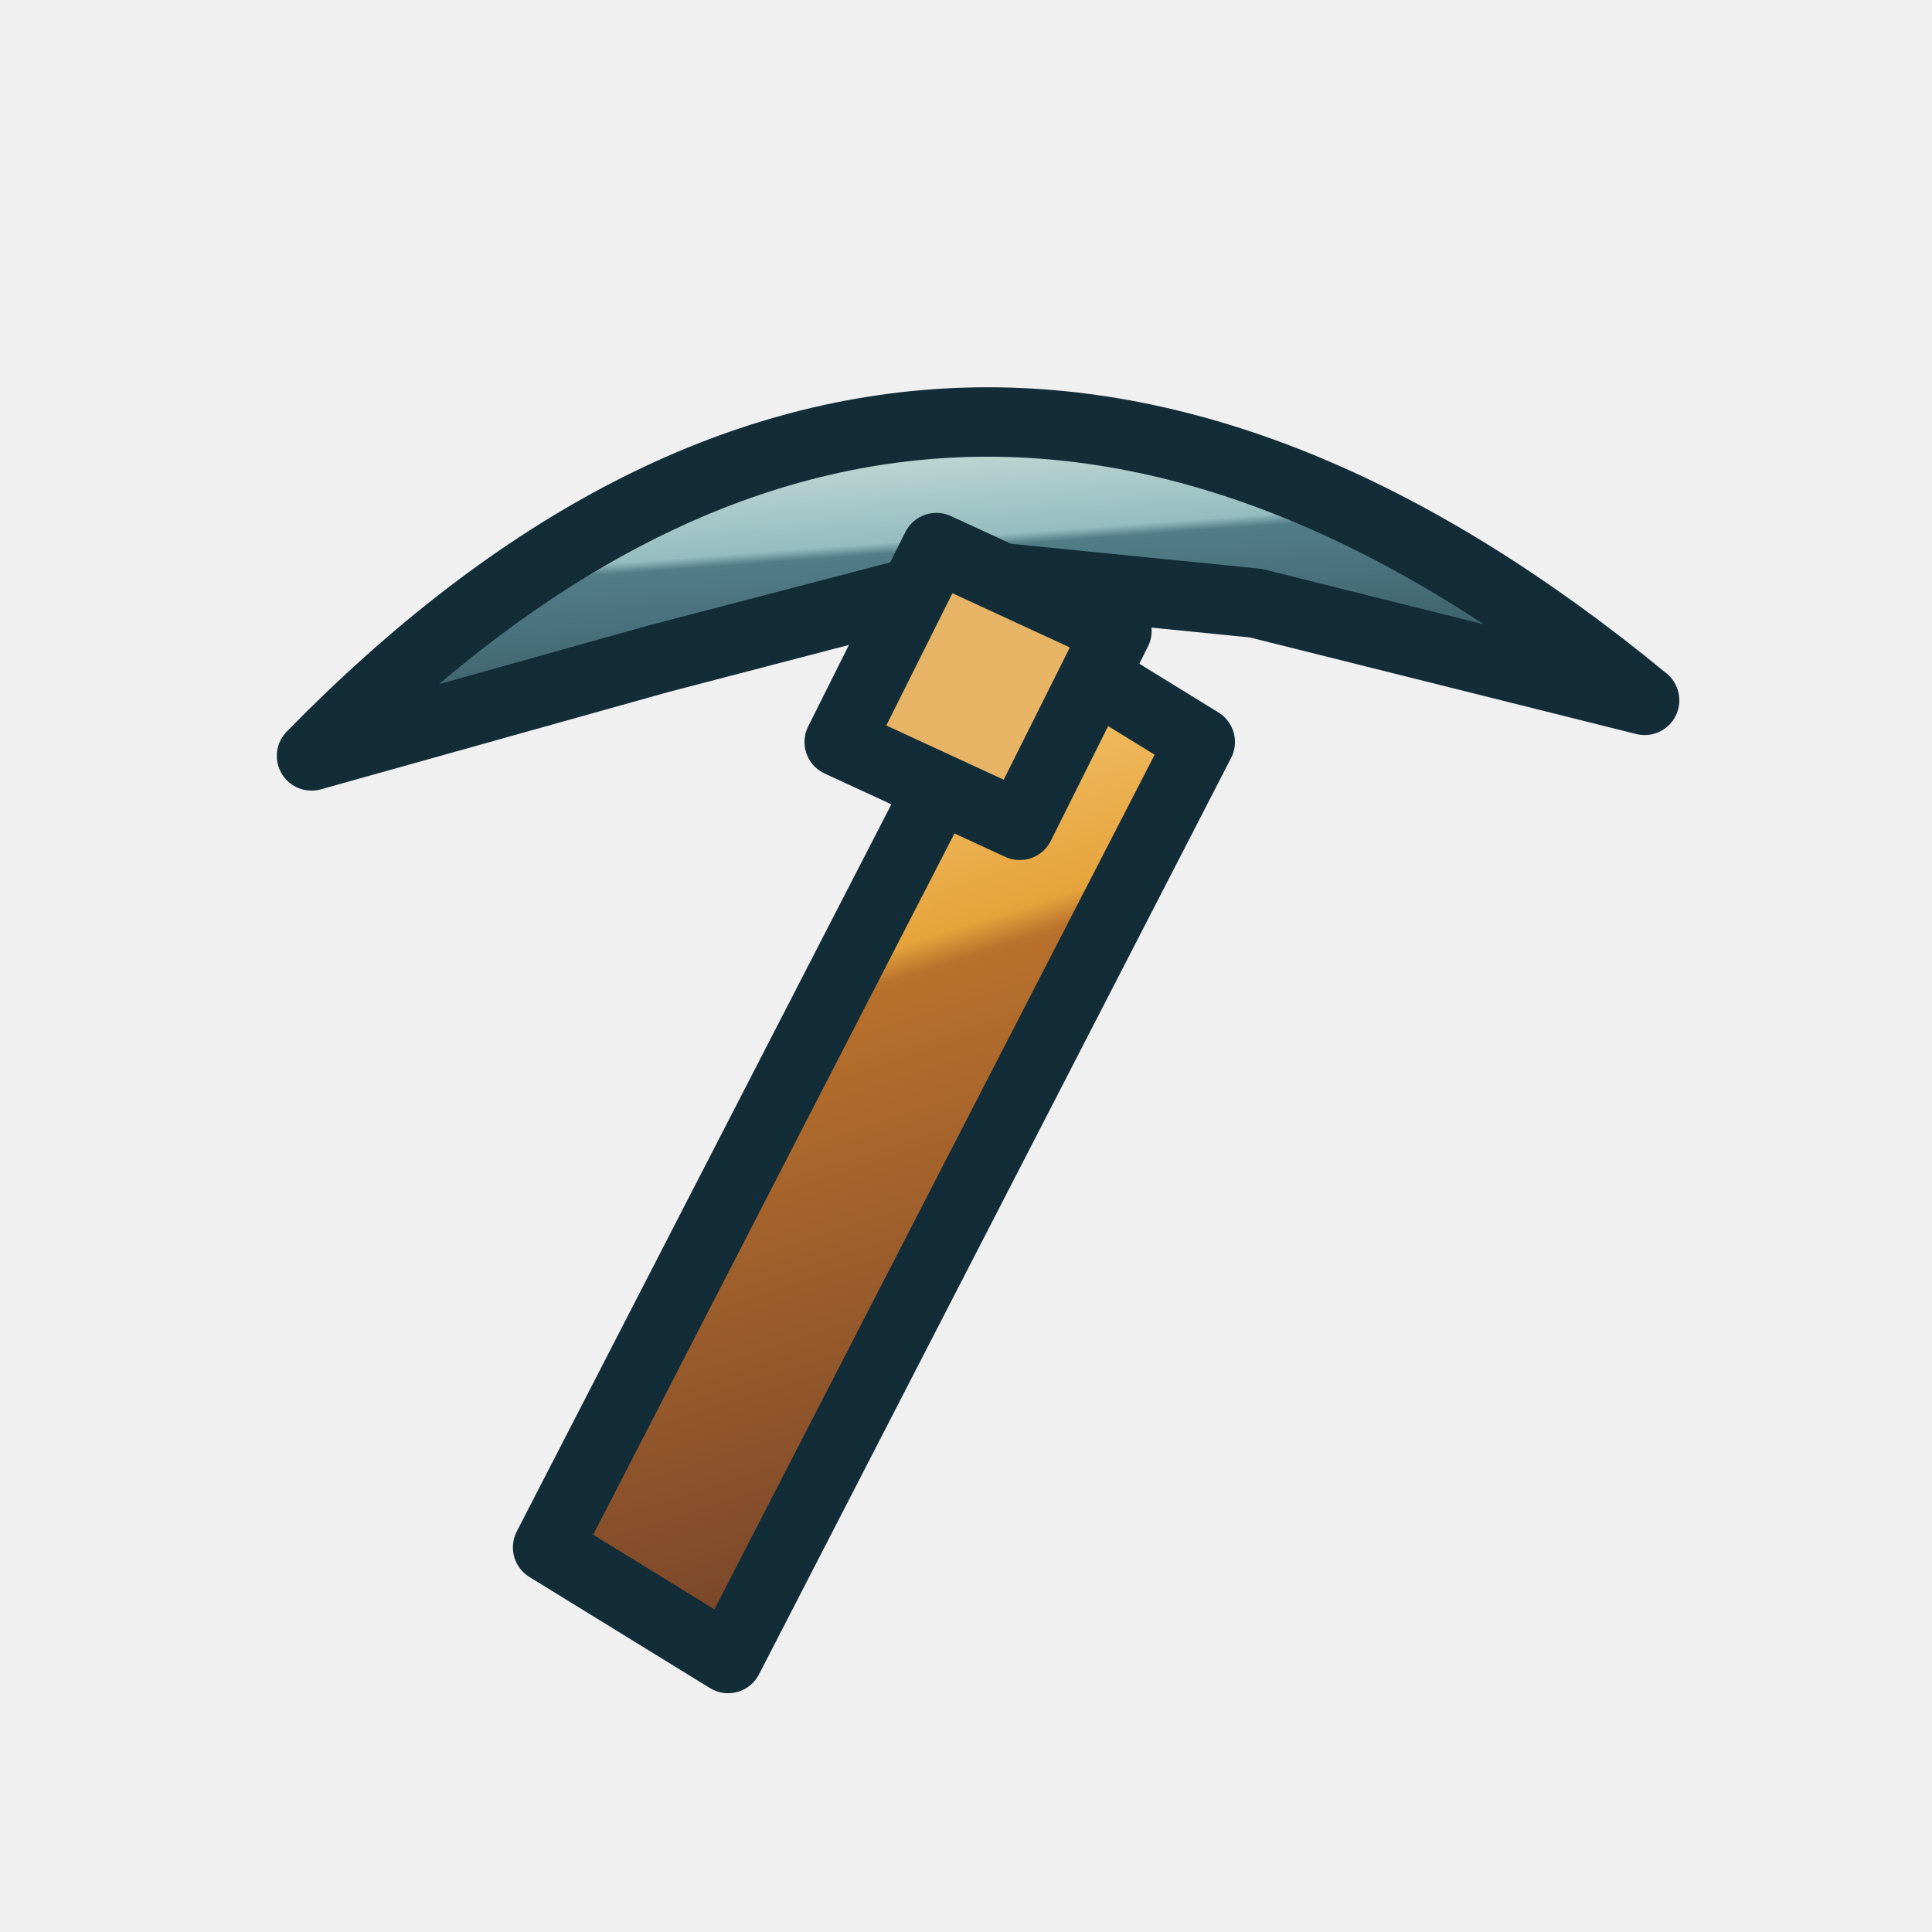
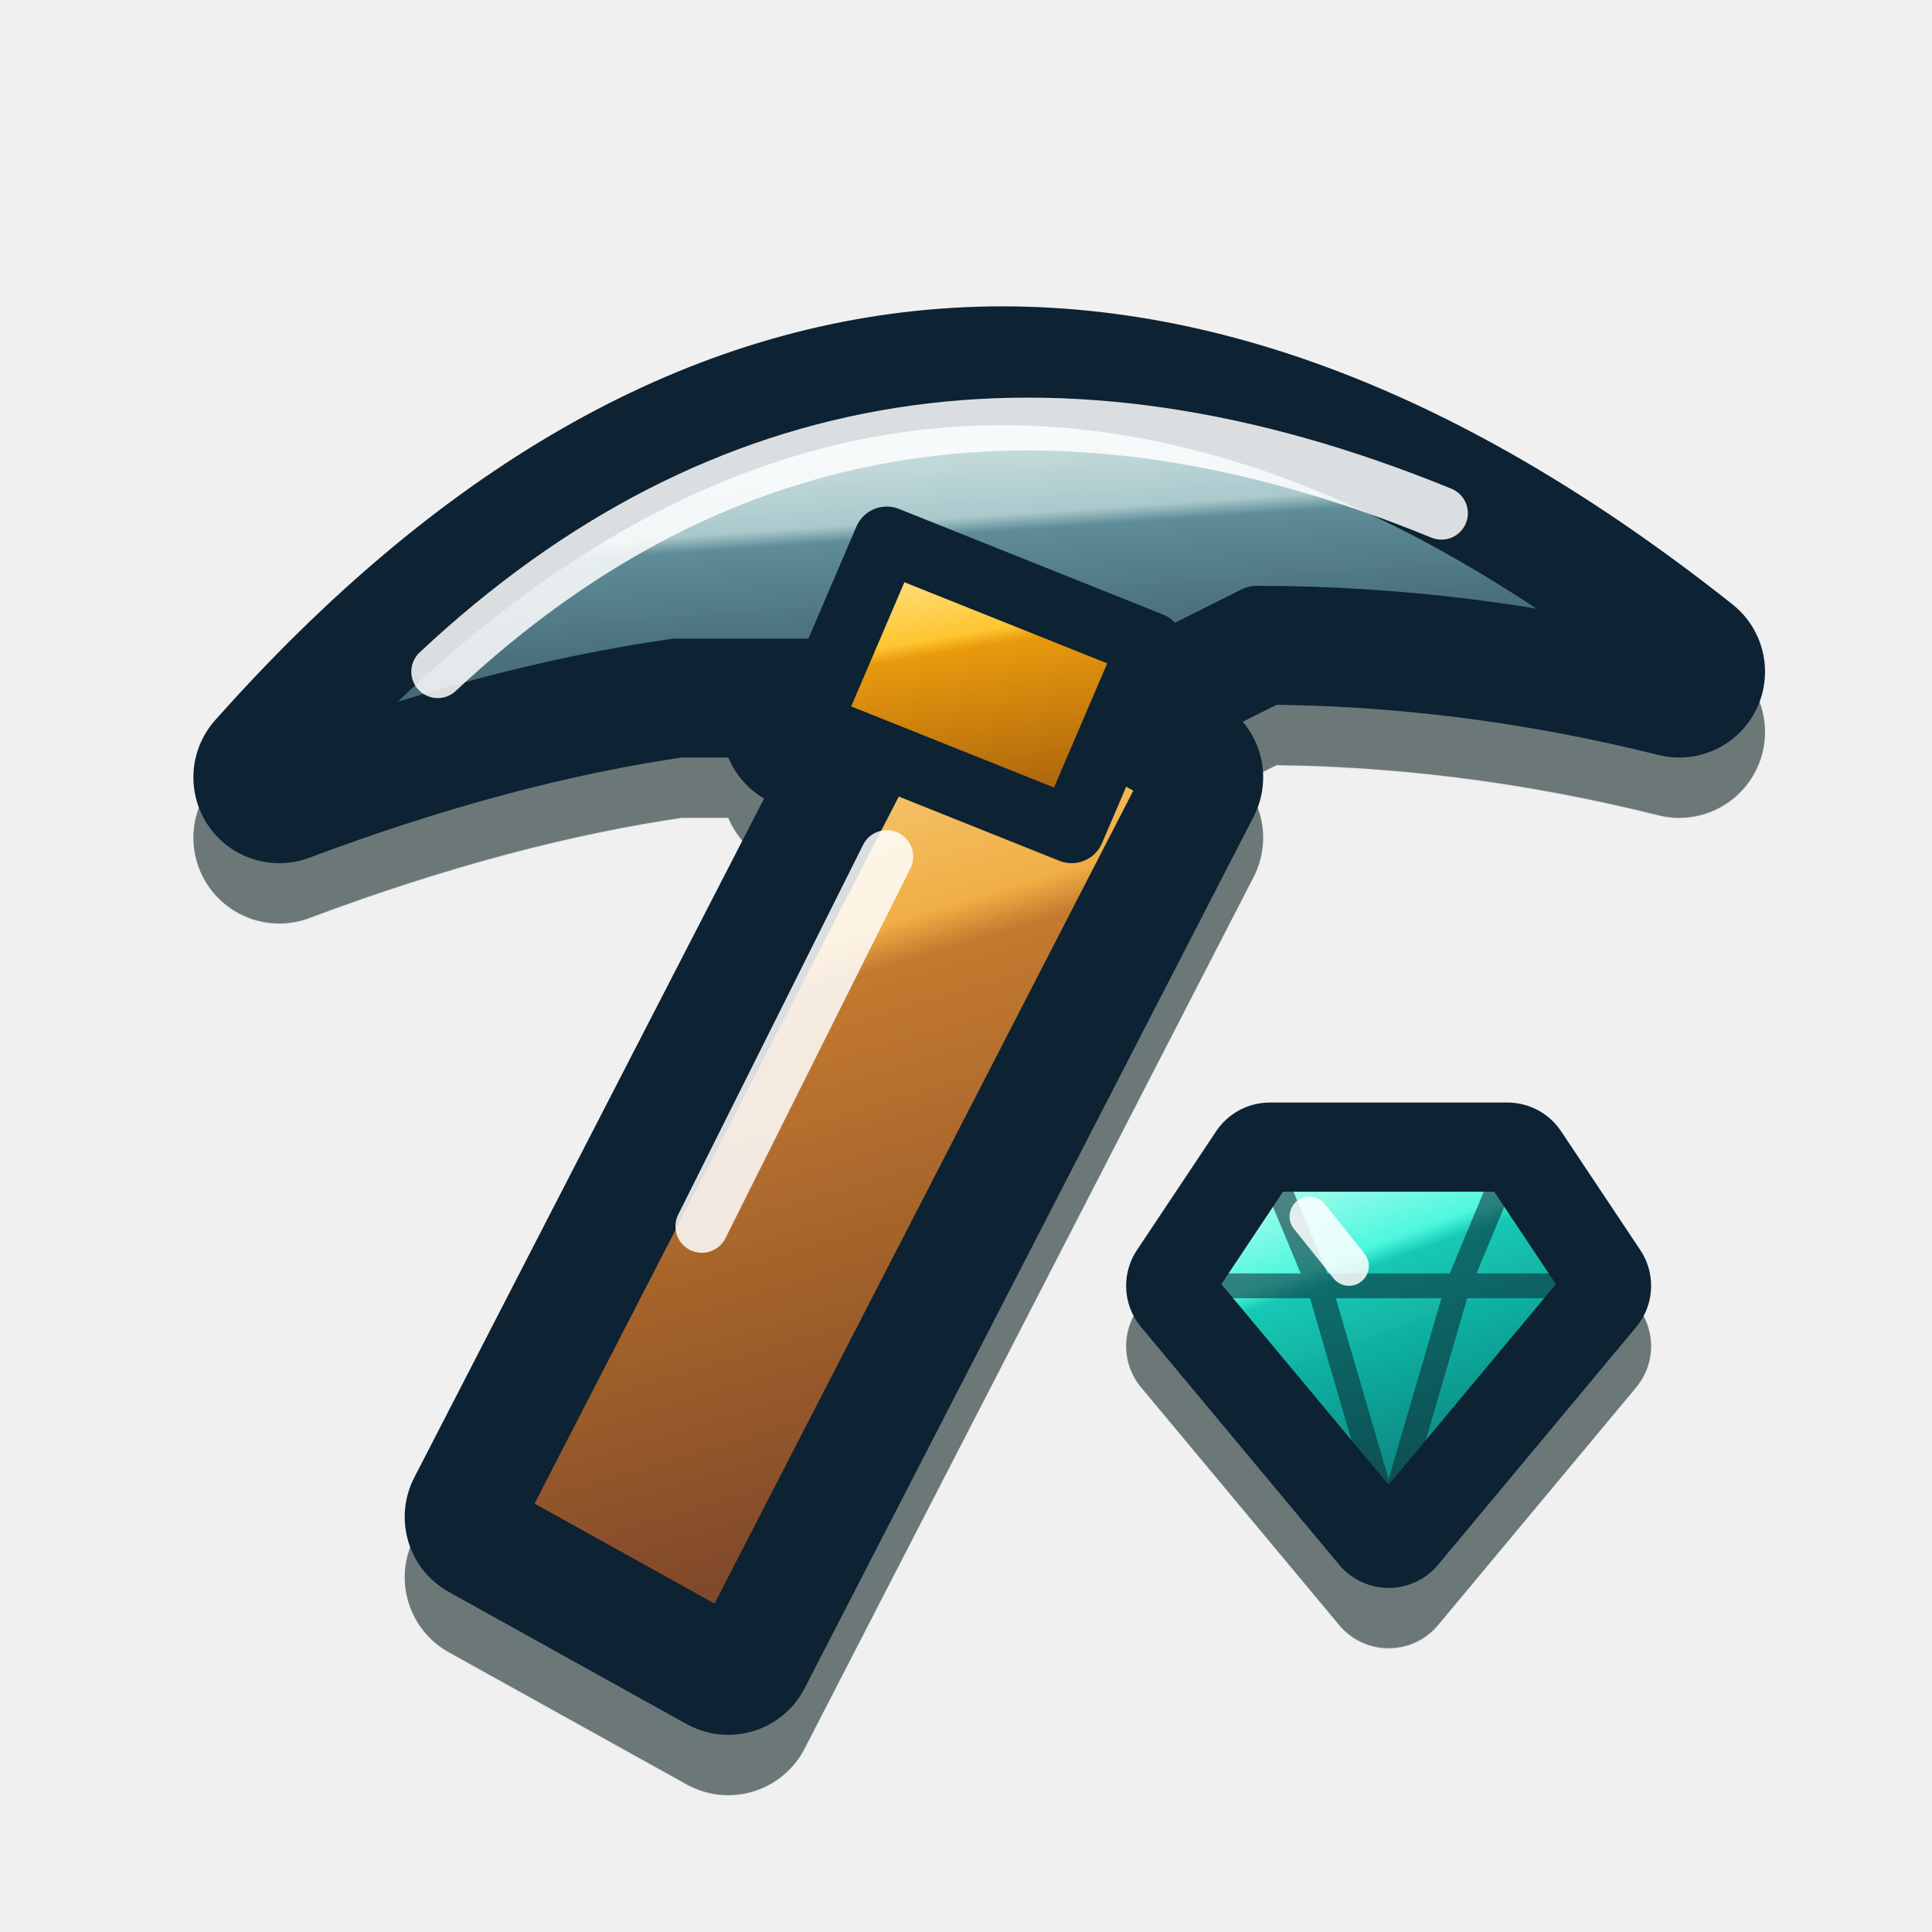
<svg xmlns="http://www.w3.org/2000/svg" width="256" height="256" viewBox="0 0 128 128">
  <defs>
-     <linearGradient id="steel" x2=".3" y2="1">
-       <stop stop-color="#E2EEE3" />
-       <stop offset=".45" stop-color="#95BCC0" />
-       <stop offset=".48" stop-color="#527D88" />
-       <stop offset="1" stop-color="#33515E" />
+     <linearGradient id="steel" x1="0" y1="0" x2=".25" y2="1">
+       <stop offset="0" stop-color="#F1F7F2" />
+       <stop offset=".42" stop-color="#A9C9CC" />
+       <stop offset=".46" stop-color="#5F8C97" />
+       <stop offset="1" stop-color="#2F4E5B" />
    </linearGradient>
-     <linearGradient id="copper" x2=".2" y2="1">
-       <stop stop-color="#FFE19B" />
-       <stop offset=".4" stop-color="#E6A33B" />
-       <stop offset=".43" stop-color="#B9712C" />
-       <stop offset="1" stop-color="#78452B" />
+     <linearGradient id="copper" x1="0" y1="0" x2=".2" y2="1">
+       <stop offset="0" stop-color="#FFE7A8" />
+       <stop offset=".38" stop-color="#F0AE45" />
+       <stop offset=".42" stop-color="#C47A2E" />
+       <stop offset="1" stop-color="#7C462A" />
    </linearGradient>
-     <linearGradient id="coral" x2="0" y2="1">
-       <stop stop-color="#FF887C" />
-       <stop offset="1" stop-color="#C83E52" />
+     <linearGradient id="teal" x1="0" y1="0" x2="0" y2="1">
+       <stop offset="0" stop-color="#2FA394" />
+       <stop offset=".5" stop-color="#1E7466" />
+       <stop offset=".53" stop-color="#175D53" />
+       <stop offset="1" stop-color="#0F3F3A" />
    </linearGradient>
+     <linearGradient id="crystal" x1="0" y1="0" x2=".4" y2="1">
+       <stop offset="0" stop-color="#D8FFF8" />
+       <stop offset=".35" stop-color="#4DF7DD" />
+       <stop offset=".4" stop-color="#14C9B5" />
+       <stop offset="1" stop-color="#0B7F7A" />
+     </linearGradient>
+     <linearGradient id="coral" x1="0" y1="0" x2="0" y2="1">
+       <stop offset="0" stop-color="#FF9C8E" />
+       <stop offset=".45" stop-color="#FF5E63" />
+       <stop offset=".5" stop-color="#E0424F" />
+       <stop offset="1" stop-color="#A72B41" />
+     </linearGradient>
+     <linearGradient id="gold" x1="0" y1="0" x2=".2" y2="1">
+       <stop offset="0" stop-color="#FFF2B8" />
+       <stop offset=".4" stop-color="#FFC531" />
+       <stop offset=".45" stop-color="#E89A0C" />
+       <stop offset="1" stop-color="#A9620A" />
+     </linearGradient>
+     <linearGradient id="screen" x1="0" y1="0" x2="0" y2="1">
+       <stop offset="0" stop-color="#1D5560" />
+       <stop offset="1" stop-color="#0F2E37" />
+     </linearGradient>
+     <filter id="drop" x="-20%" y="-20%" width="140%" height="150%">
+       <feDropShadow dx="0" dy="4" stdDeviation="0" flood-color="#04131A" flood-opacity=".55" />
+     </filter>
  </defs>
-   <g transform="translate(5 5) scale(.92)" stroke="#122C38" stroke-width="5" stroke-linecap="round" stroke-linejoin="round">
-     <path d="M68 40L81 48 47 114 34 106Z" fill="url(#copper)" />
-     <path d="M17 49Q62 3 113 45L85 38 65 36 42 42Z" fill="url(#steel)" />
-     <path d="M62 34L75 40 68 54 55 48Z" fill="#E7B364" />
+   <g filter="url(#drop)">
+     <g transform="translate(8 6) scale(.875)" stroke-linejoin="round" stroke-linecap="round">
+       <g stroke="#0E2430" stroke-width="13">
+         <path d="M62 42L80 52 46 118 28 108Z" fill="url(#copper)" />
+         <path d="M12 52Q60 -2 118 44Q102 40 86 40L74 46 56 44 42 44Q28 46 12 52Z" fill="url(#steel)" />
+         <path d="M58 34L78 42 72 56 52 48Z" fill="url(#gold)" />
+         <path d="M24 44Q56 14 100 32" fill="none" stroke="#FFFFFF" stroke-opacity=".85" stroke-width="4" stroke-linecap="round" />
+         <path d="M58 58L44 86" fill="none" stroke="#FFFFFF" stroke-opacity=".85" stroke-width="4" stroke-linecap="round" />
+         <g transform="translate(96 92) scale(0.75)">
+           <path d="M-12 -14H12L20 -2 0 22 -20 -2Z" fill="url(#crystal)" />
+           <path d="M-12 -14L-7 -2H7L12 -14M-20 -2H20M-7 -2L0 22 7 -2" fill="none" stroke="#0E2430" stroke-width="2.5" stroke-opacity=".55" />
+           <path d="M-8 -9L-4 -4" fill="none" stroke="#FFFFFF" stroke-opacity=".85" stroke-width="4" stroke-linecap="round" />
+         </g>
+       </g>
+       <g stroke="#0E2430" stroke-width="5">
+         <path d="M62 42L80 52 46 118 28 108Z" fill="url(#copper)" />
+         <path d="M12 52Q60 -2 118 44Q102 40 86 40L74 46 56 44 42 44Q28 46 12 52Z" fill="url(#steel)" />
+         <path d="M58 34L78 42 72 56 52 48Z" fill="url(#gold)" />
+         <path d="M24 44Q56 14 100 32" fill="none" stroke="#FFFFFF" stroke-opacity=".85" stroke-width="4" stroke-linecap="round" />
+         <path d="M58 58L44 86" fill="none" stroke="#FFFFFF" stroke-opacity=".85" stroke-width="4" stroke-linecap="round" />
+         <g transform="translate(96 92) scale(0.75)">
+           <path d="M-12 -14H12L20 -2 0 22 -20 -2Z" fill="url(#crystal)" />
+           <path d="M-12 -14L-7 -2H7L12 -14M-20 -2H20M-7 -2L0 22 7 -2" fill="none" stroke="#0E2430" stroke-width="2.5" stroke-opacity=".55" />
+           <path d="M-8 -9L-4 -4" fill="none" stroke="#FFFFFF" stroke-opacity=".85" stroke-width="4" stroke-linecap="round" />
+         </g>
+       </g>
+     </g>
  </g>
</svg>
